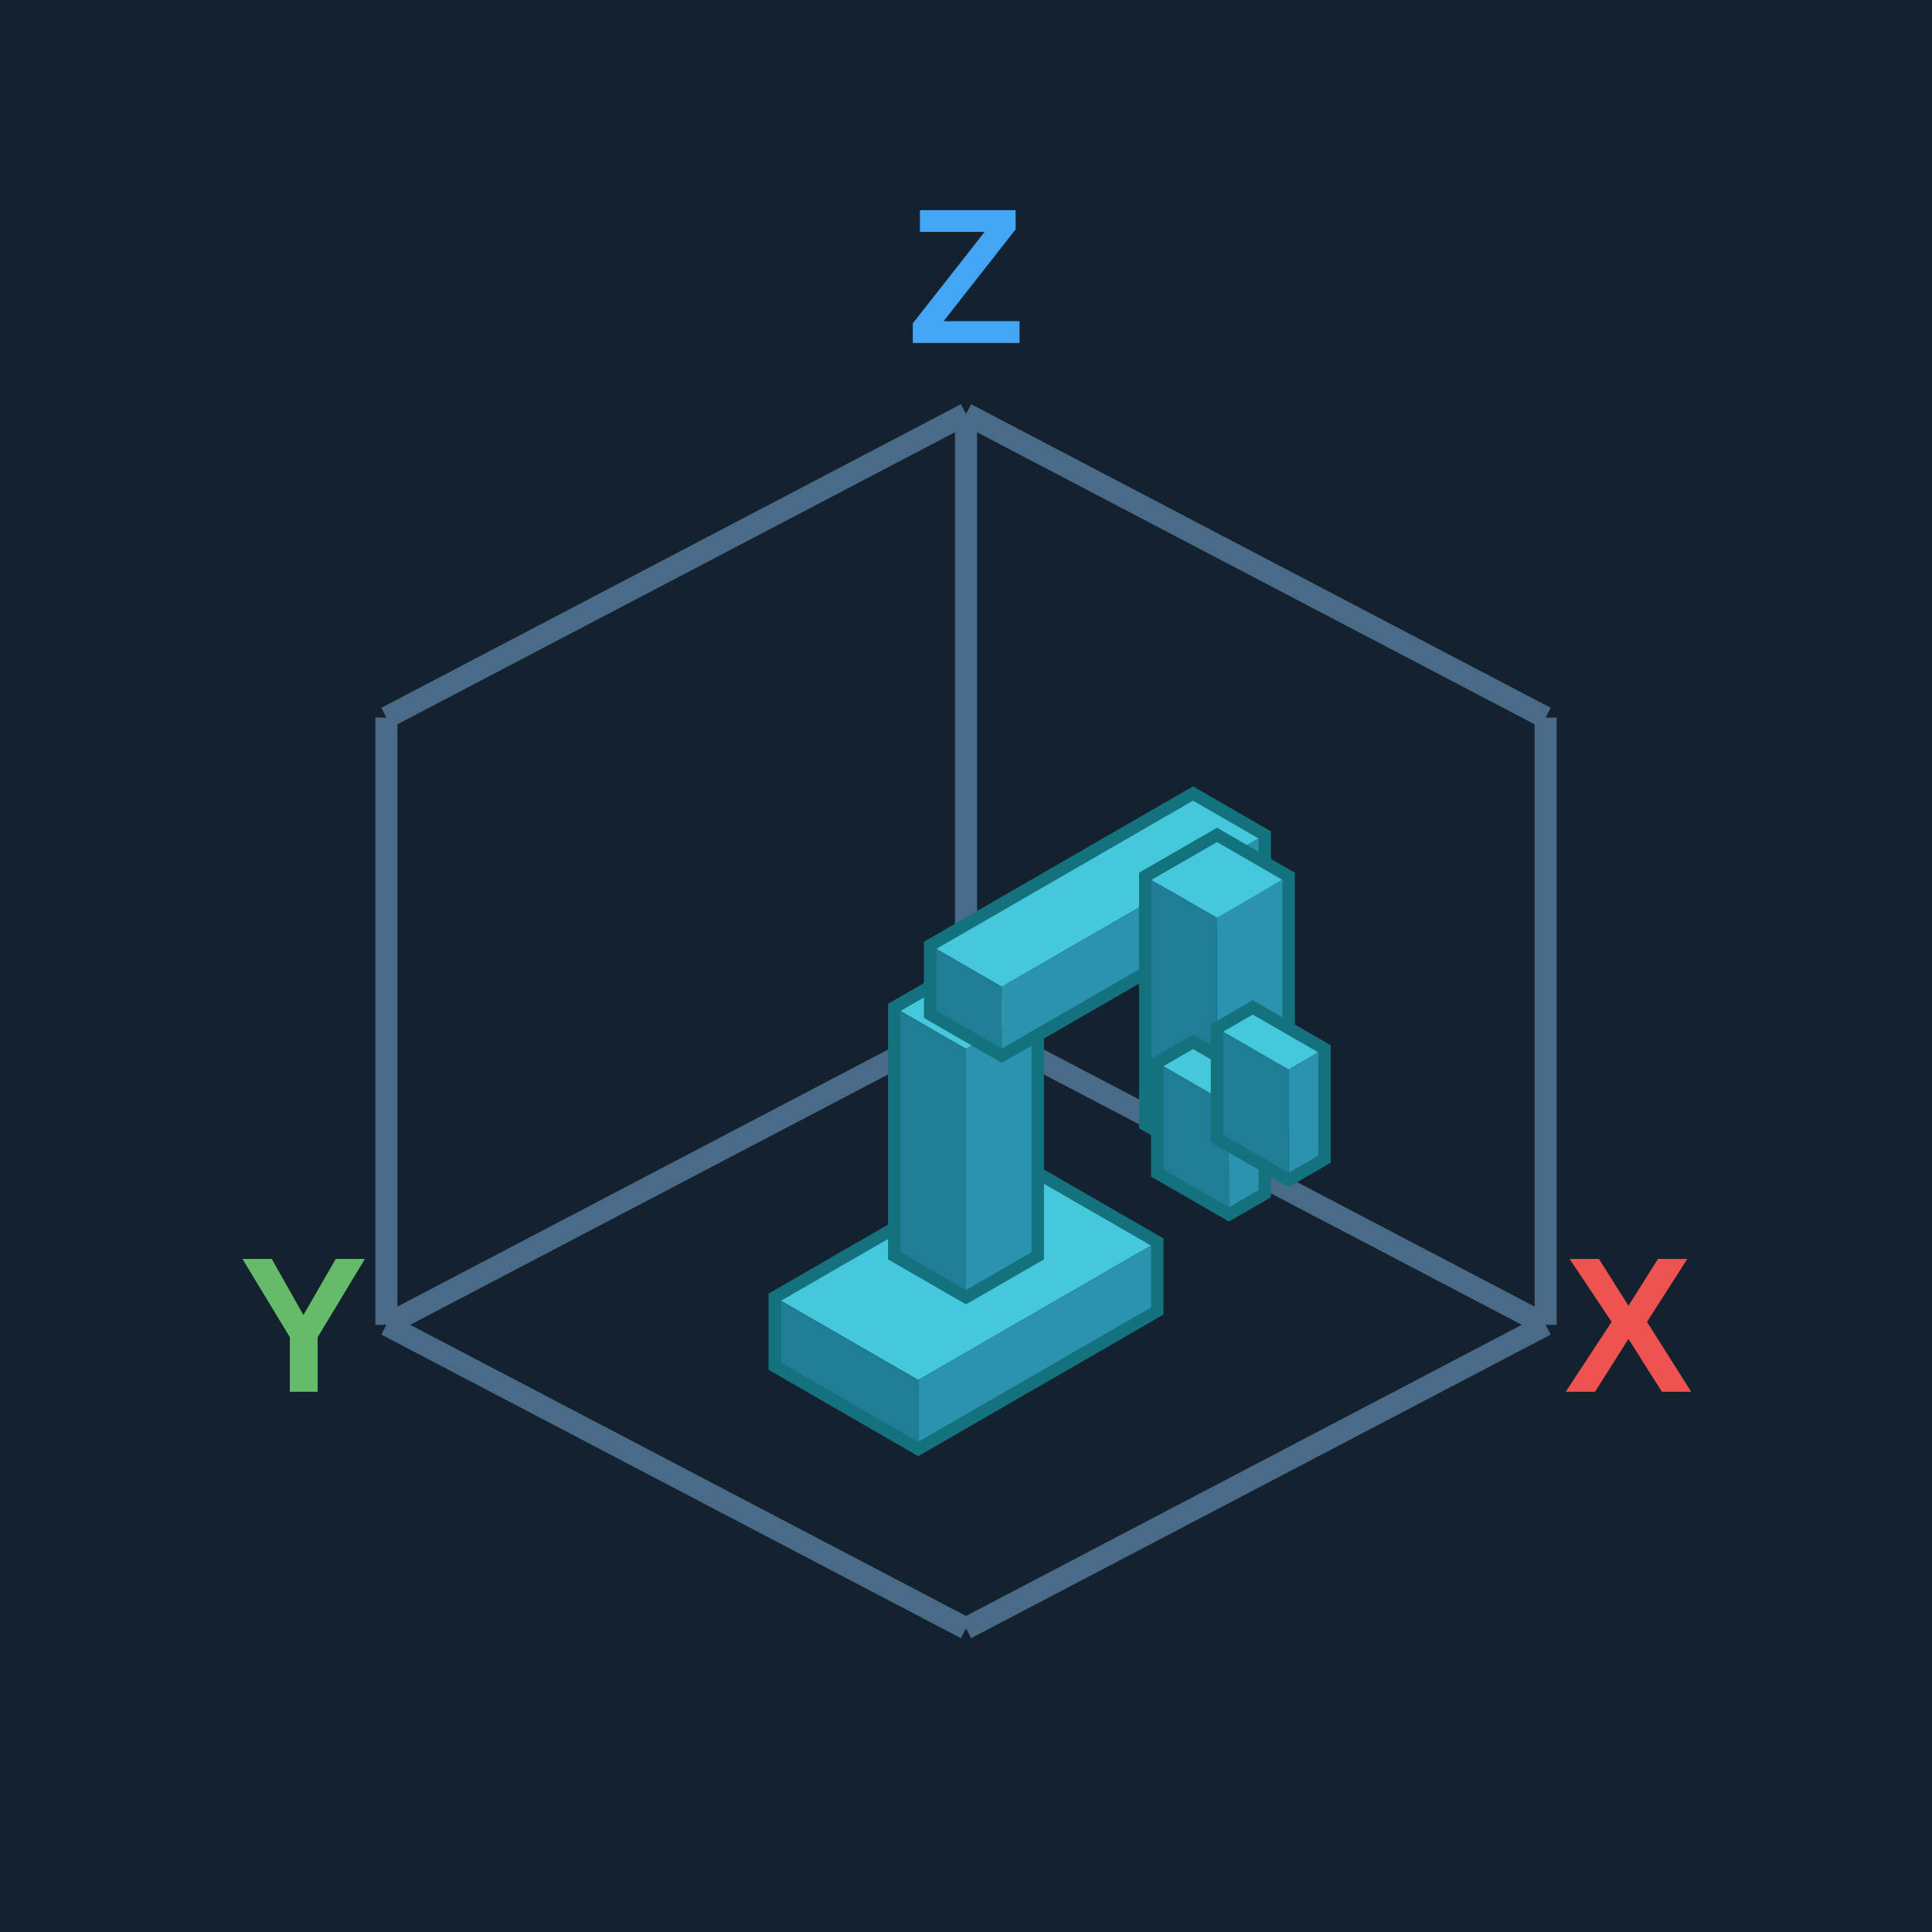
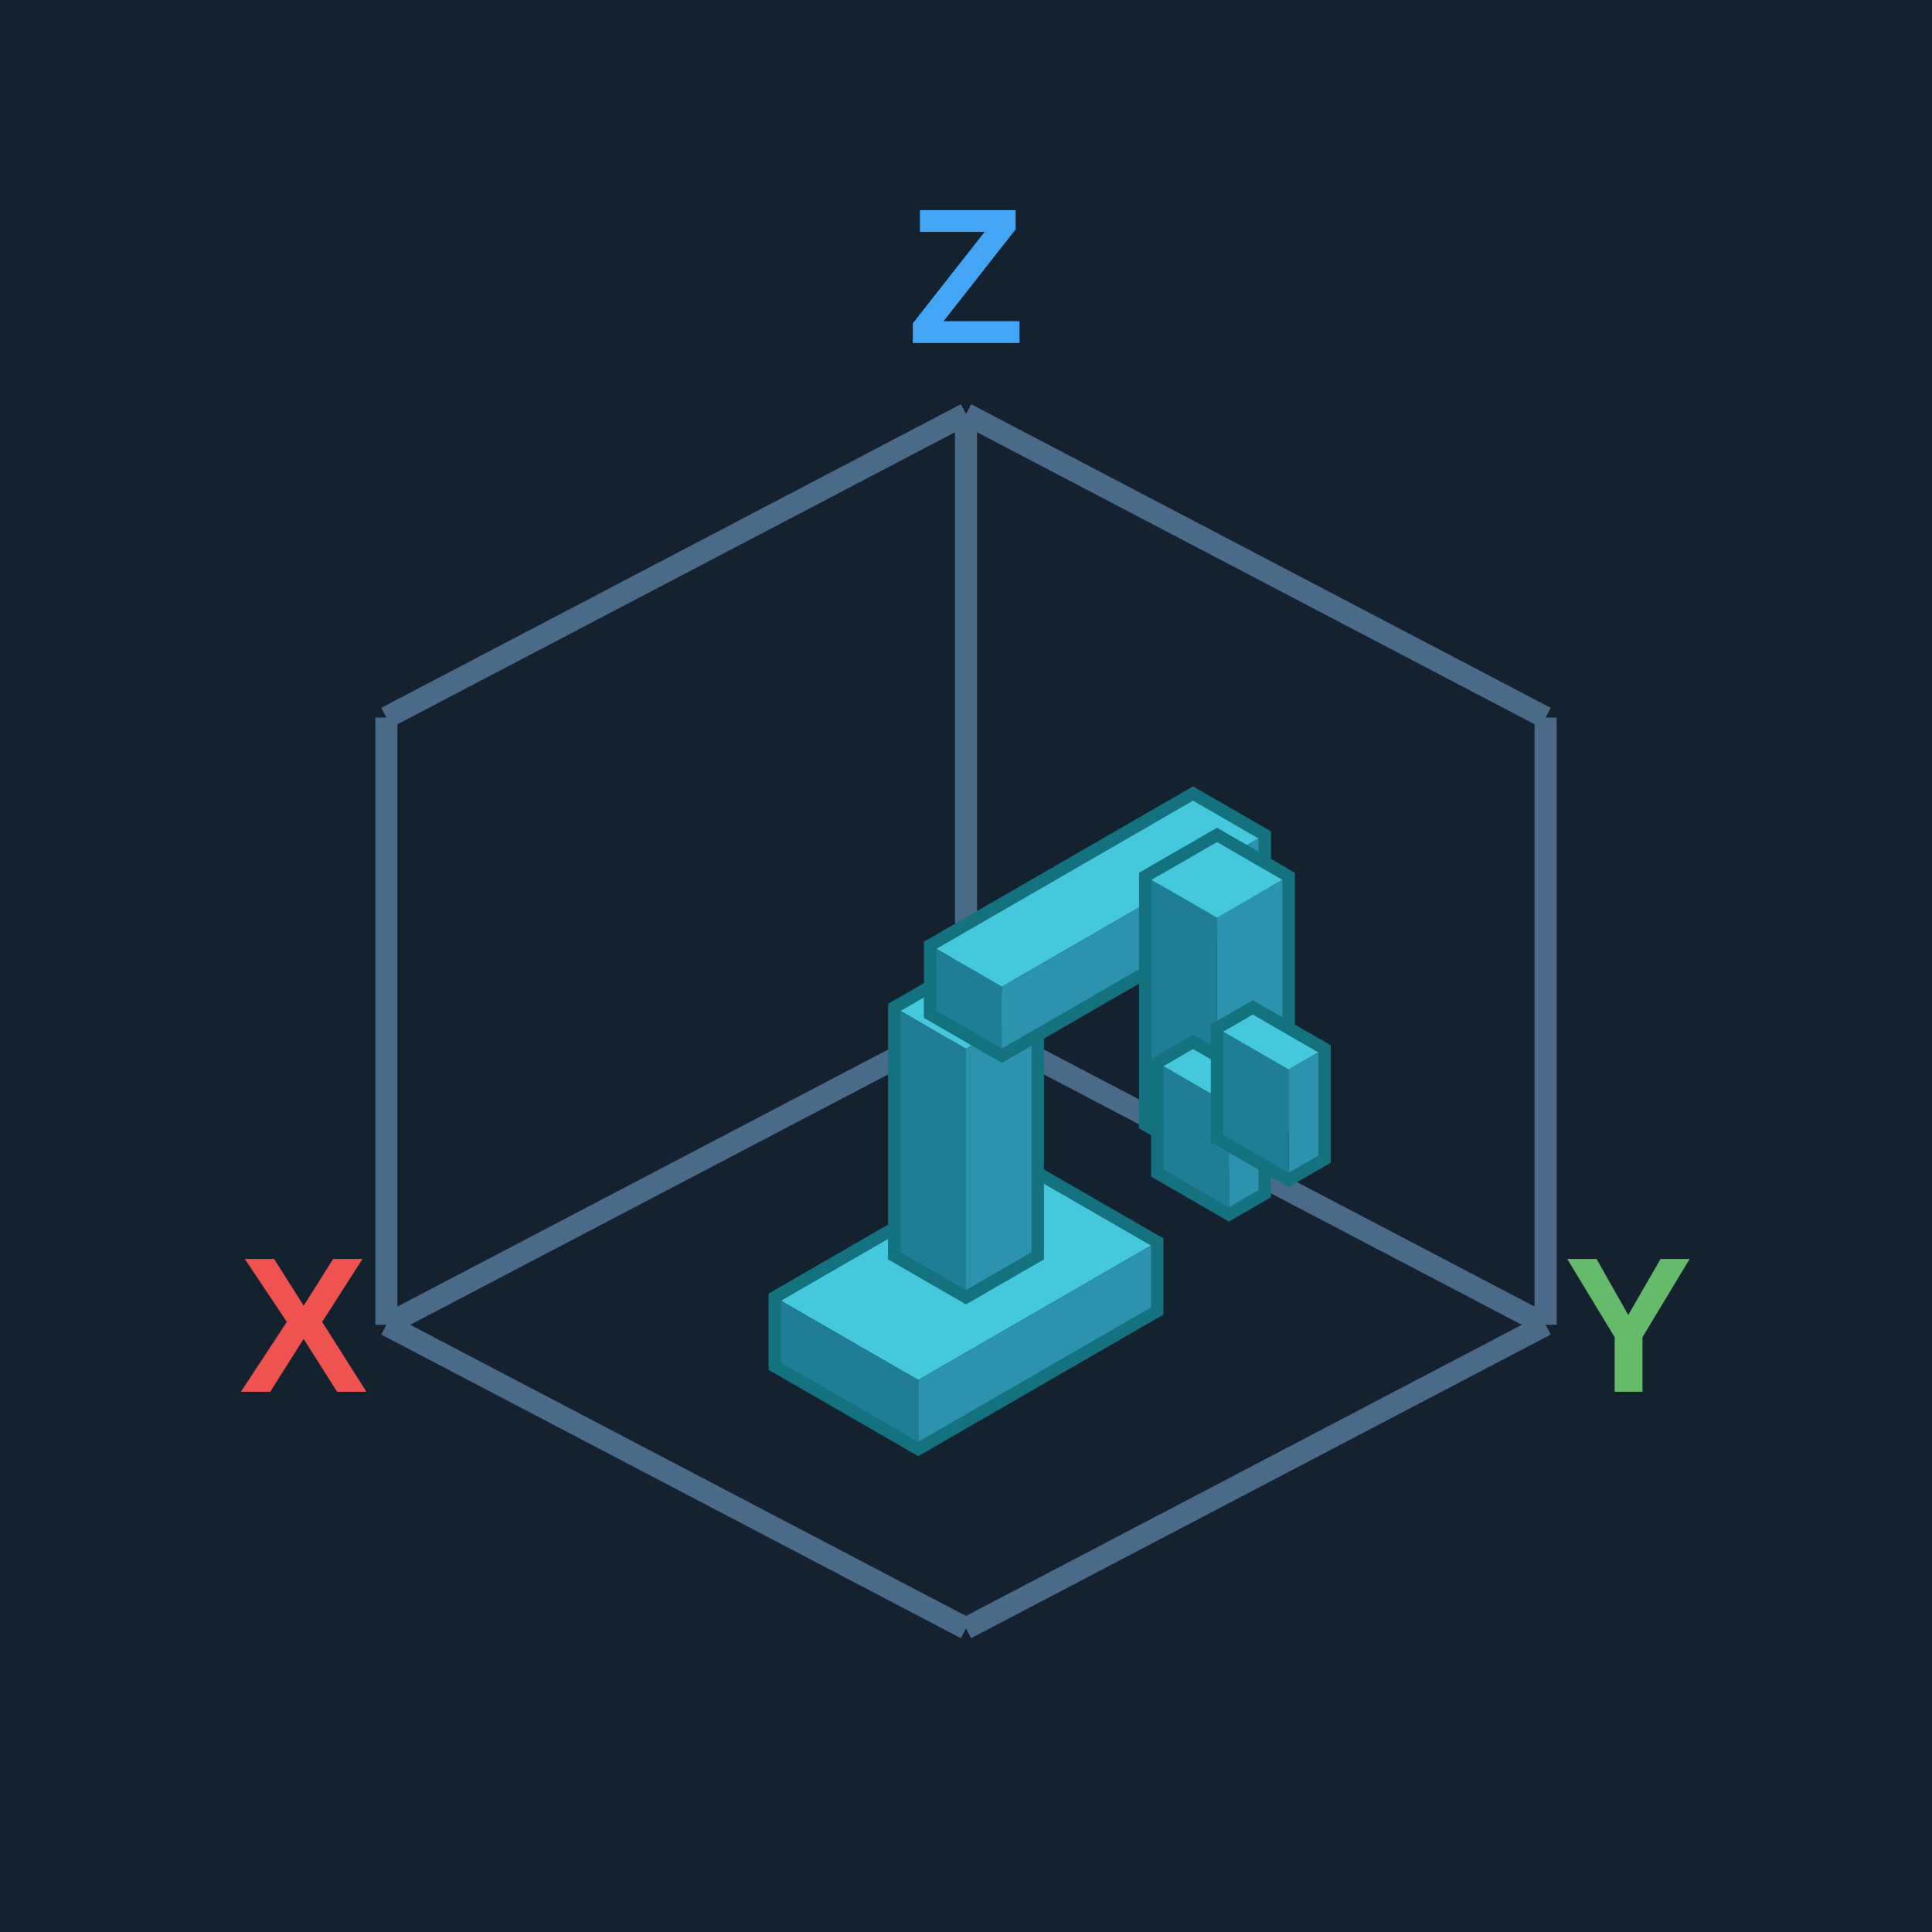
<svg xmlns="http://www.w3.org/2000/svg" width="128" height="128" viewBox="0 0 140 140">
  <defs />
  <rect width="140" height="140" fill="#14212e" />
  <line x1="70" y1="74" x2="112" y2="96" stroke="#4a6b87" stroke-width="1.6" />
  <line x1="112" y1="96" x2="70" y2="118" stroke="#4a6b87" stroke-width="1.6" />
  <line x1="70" y1="118" x2="28" y2="96" stroke="#4a6b87" stroke-width="1.6" />
  <line x1="28" y1="96" x2="70" y2="74" stroke="#4a6b87" stroke-width="1.6" />
  <line x1="28" y1="96" x2="28" y2="52" stroke="#4a6b87" stroke-width="1.6" />
  <line x1="28" y1="52" x2="70" y2="30" stroke="#4a6b87" stroke-width="1.6" />
  <line x1="70" y1="30" x2="70" y2="74" stroke="#4a6b87" stroke-width="1.6" />
  <line x1="112" y1="96" x2="112" y2="52" stroke="#4a6b87" stroke-width="1.6" />
  <line x1="112" y1="52" x2="70" y2="30" stroke="#4a6b87" stroke-width="1.6" />
  <polygon points="66.54,100 83.86,90 73.46,84 56.14,94" fill="#45c8db" />
  <polygon points="66.54,105 83.86,95 83.86,90 66.54,100" fill="#2b93ad" />
  <polygon points="66.54,105 56.14,99 56.14,94 66.54,100" fill="#1f7d95" />
  <polygon points="66.54,105 83.86,95 83.86,90 73.46,84 56.14,94 56.14,99" fill="none" stroke="#14717e" stroke-width="0.9" />
  <polygon points="70,76 75.2,73 70,70 64.8,73" fill="#45c8db" />
  <polygon points="70,94 75.2,91 75.2,73 70,76" fill="#2b93ad" />
  <polygon points="70,94 64.8,91 64.8,73 70,76" fill="#1f7d95" />
  <polygon points="70,94 75.2,91 75.2,73 70,70 64.8,73 64.8,91" fill="none" stroke="#14717e" stroke-width="0.9" />
  <polygon points="72.6,71.5 91.65,60.5 86.45,57.5 67.4,68.5" fill="#45c8db" />
  <polygon points="72.6,76.5 91.65,65.5 91.65,60.5 72.6,71.5" fill="#2b93ad" />
  <polygon points="72.6,76.5 67.4,73.5 67.4,68.5 72.6,71.5" fill="#1f7d95" />
  <polygon points="72.6,76.5 91.65,65.5 91.65,60.5 86.45,57.5 67.4,68.5 67.4,73.5" fill="none" stroke="#14717e" stroke-width="0.9" />
  <polygon points="88.19,66.5 93.38,63.5 88.19,60.5 82.99,63.5" fill="#45c8db" />
  <polygon points="88.19,84.5 93.38,81.5 93.38,63.5 88.19,66.5" fill="#2b93ad" />
  <polygon points="88.19,84.5 82.99,81.5 82.99,63.5 88.19,66.5" fill="#1f7d95" />
  <polygon points="88.19,84.5 93.38,81.5 93.38,63.5 88.19,60.5 82.99,63.5 82.99,81.5" fill="none" stroke="#14717e" stroke-width="0.9" />
  <polygon points="89.05,80 91.65,78.5 86.45,75.5 83.86,77" fill="#45c8db" />
  <polygon points="89.05,88 91.65,86.5 91.65,78.5 89.05,80" fill="#2b93ad" />
  <polygon points="89.05,88 83.86,85 83.86,77 89.05,80" fill="#1f7d95" />
  <polygon points="89.05,88 91.65,86.5 91.65,78.5 86.45,75.5 83.86,77 83.86,85" fill="none" stroke="#14717e" stroke-width="0.9" />
  <polygon points="93.38,77.5 95.98,76 90.78,73 88.19,74.5" fill="#45c8db" />
  <polygon points="93.38,85.5 95.98,84 95.98,76 93.38,77.5" fill="#2b93ad" />
  <polygon points="93.38,85.5 88.19,82.5 88.19,74.5 93.38,77.5" fill="#1f7d95" />
  <polygon points="93.38,85.5 95.98,84 95.98,76 90.78,73 88.19,74.5 88.19,82.5" fill="none" stroke="#14717e" stroke-width="0.9" />
-   <text x="118" y="96" fill="#ef5350" font-family="Arial" font-weight="bold" font-size="14" text-anchor="middle" dominant-baseline="central">X</text>
-   <text x="22" y="96" fill="#66bb6a" font-family="Arial" font-weight="bold" font-size="14" text-anchor="middle" dominant-baseline="central">Y</text>
+   <text x="22" y="96" fill="#ef5350" font-family="Arial" font-weight="bold" font-size="14" text-anchor="middle" dominant-baseline="central">X</text>
+   <text x="118" y="96" fill="#66bb6a" font-family="Arial" font-weight="bold" font-size="14" text-anchor="middle" dominant-baseline="central">Y</text>
  <text x="70" y="20" fill="#42a5f5" font-family="Arial" font-weight="bold" font-size="14" text-anchor="middle" dominant-baseline="central">Z</text>
</svg>
